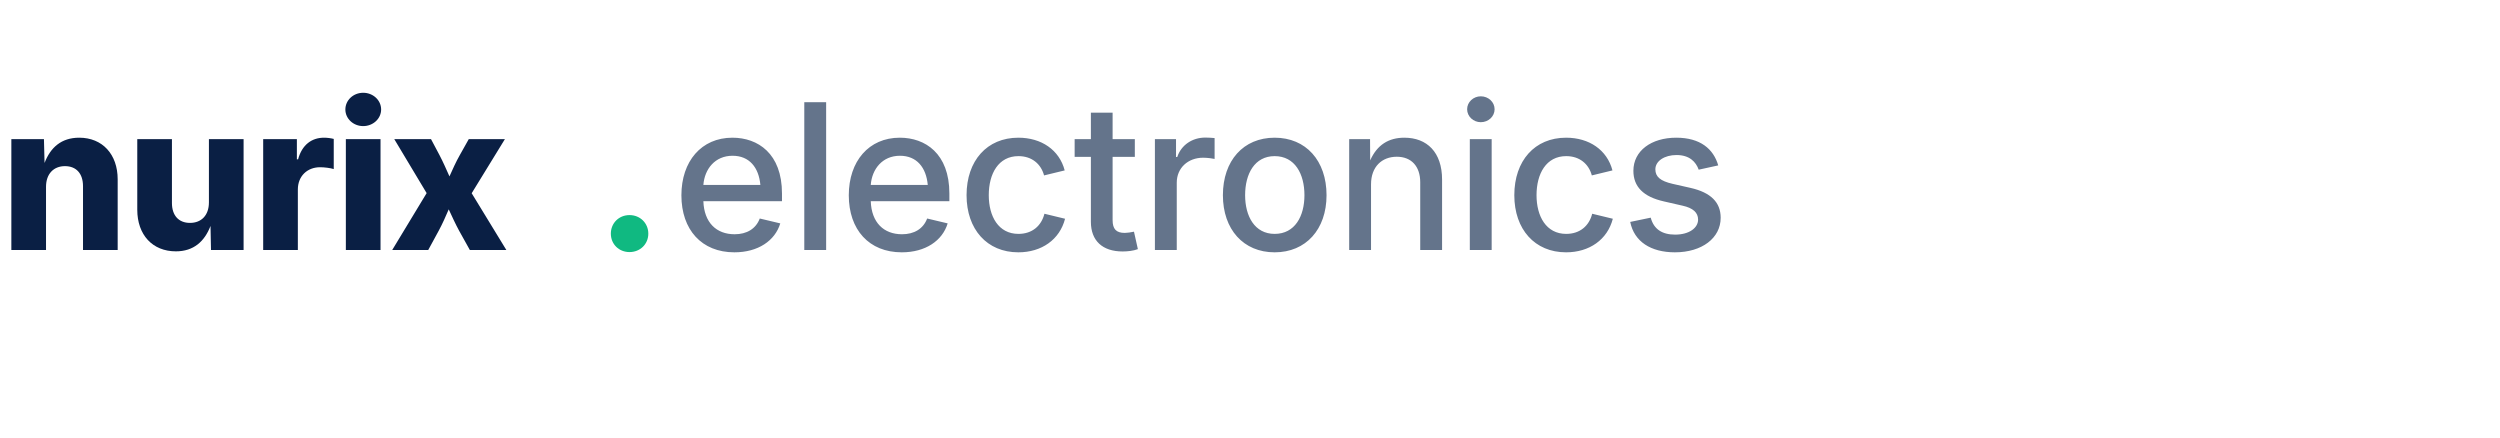
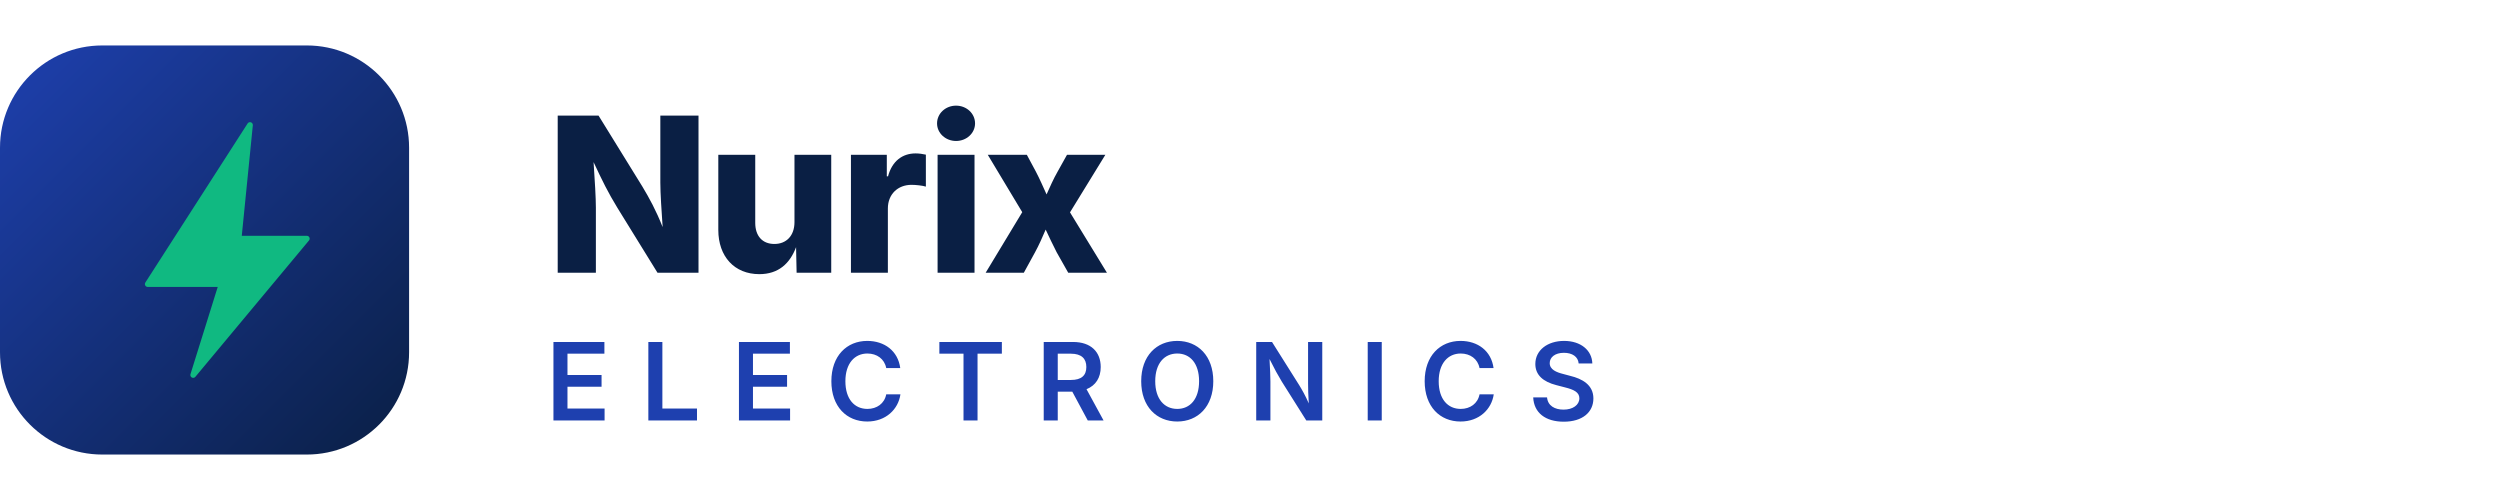
- <svg xmlns="http://www.w3.org/2000/svg" viewBox="0 0 320 56" width="320" height="56" role="img" aria-label="Nurix Electronics">
-   <g font-family="Inter, -apple-system, Segoe UI, sans-serif">
-     <text x="0" y="32" font-size="26" font-weight="800" fill="#0a1f44" letter-spacing="-0.4">nurix</text>
-     <text x="76" y="32" font-size="26" font-weight="800" fill="#10b981" letter-spacing="-0.4">.</text>
-     <text x="86" y="32" font-size="26" font-weight="500" fill="#64748b" letter-spacing="-0.2">electronics</text>
+ <svg xmlns="http://www.w3.org/2000/svg" viewBox="0 0 220 44" width="220" height="44" role="img" aria-label="Nurix Electronics">
+   <defs>
+     <linearGradient id="markGrad" x1="0" y1="0" x2="1" y2="1">
+       <stop offset="0%" stop-color="#1e40af" />
+       <stop offset="100%" stop-color="#0a1f44" />
+     </linearGradient>
+   </defs>
+   <g>
+     <rect x="0" y="4" width="36" height="36" rx="9" fill="url(#markGrad)" />
+     <path d="M22 11 L13 25 H19.5 L17 33 L27 21 H21 Z" fill="#10b981" stroke="#10b981" stroke-width="0.5" stroke-linejoin="round" />
+   </g>
+   <g font-family="Inter, -apple-system, Segoe UI, sans-serif" fill="#0a1f44">
+     <text x="48" y="24" font-size="19" font-weight="800" letter-spacing="-0.4">Nurix</text>
+     <text x="48" y="37" font-size="9.5" font-weight="600" letter-spacing="2.6" fill="#1e40af">ELECTRONICS</text>
  </g>
</svg>
